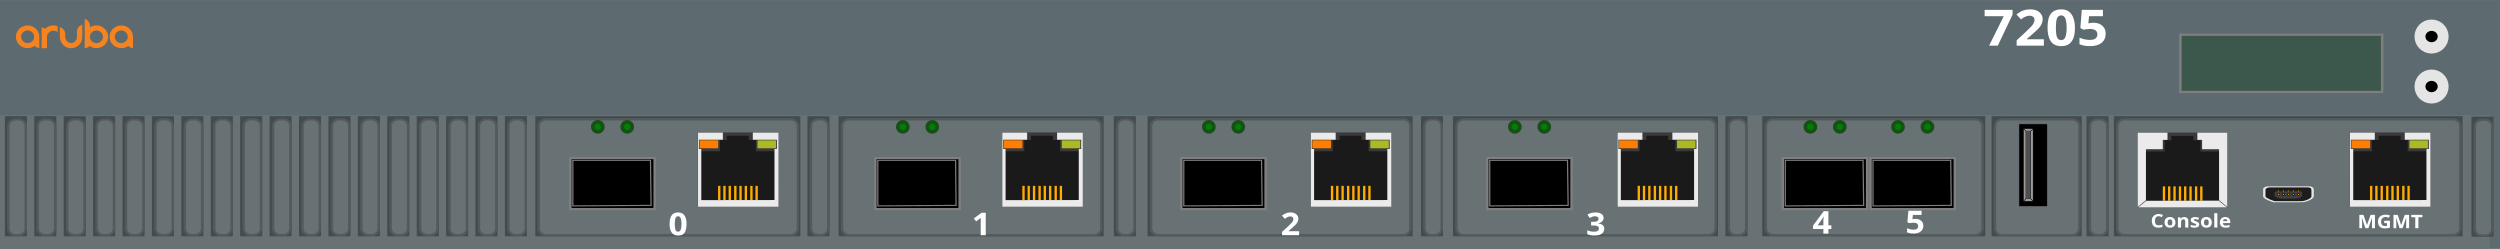
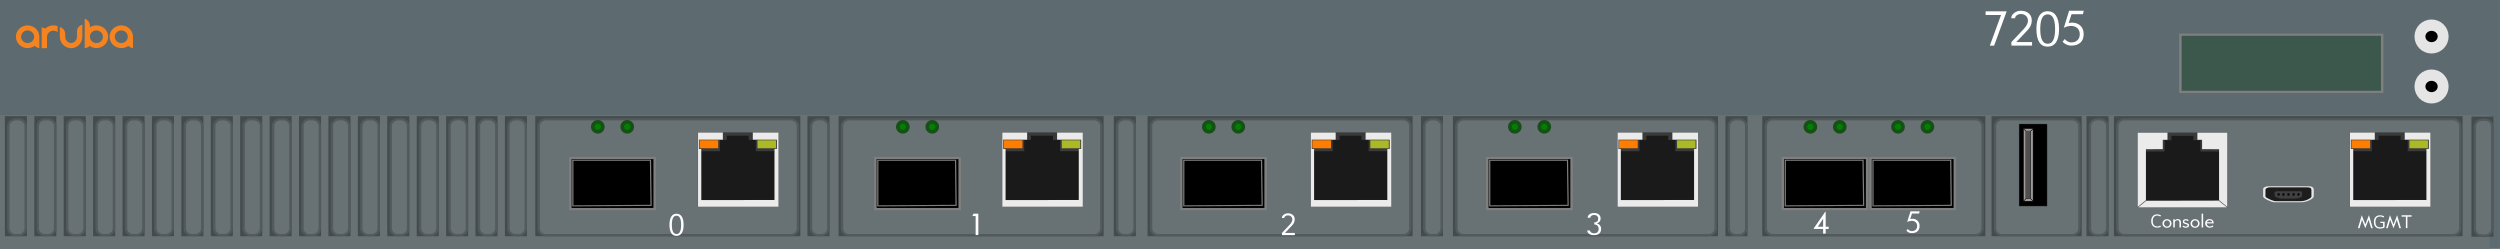
- <svg xmlns="http://www.w3.org/2000/svg" width="471.47" height="46.933" version="1.1" viewBox="37.333 394.667 250.392 15.232">
-   <g transform="matrix(1.0665 0 0 1.063 -.011273 14.153)">
-     <g transform="matrix(1.1375 0 0 1.0468 -40.977 284.5)">
+ <svg xmlns="http://www.w3.org/2000/svg" width="447" height="44.5" version="1.1" viewBox="37.333 394.667 447 44.5">
+   <g transform="matrix(1.9039 0 0 1.8978 -29.332 -276.03)">
+     <g transform="matrix(1.1375,0,0,1.0468,-40.977,284.5)">
      <rect x="67.006" y="66.026" width="206" height="22" fill="#5d6a6f" />
      <rect x="67.006" y="66.026" width="206" height="22" fill="none" stroke="#5d6a6f" stroke-width=".4" />
    </g>
-     <g transform="matrix(1.1375 0 0 1.0468 -40.977 284.5)">
+     <g transform="matrix(1.1375,0,0,1.0468,-40.977,284.5)">
      <rect x="66.906" y="76.286" width="205.35" height="11.839" fill="#687174" />
      <rect x="66.906" y="76.286" width="205.35" height="11.839" fill="none" stroke="#687174" stroke-width=".2" />
    </g>
-     <g transform="matrix(1.1375 0 0 1.0468 -40.977 284.5)">
+     <g transform="matrix(1.1375,0,0,1.0468,-40.977,284.5)">
      <rect x="111.1" y="76.381" width="21.683" height="10.608" fill="#434b4d" />
      <rect x="111.1" y="76.381" width="21.683" height="10.608" fill="none" stroke="#434b4d" stroke-width=".2" />
      <rect x="111.28" y="76.563" width="21.408" height="10.426" rx=".6" ry=".6" fill="#687174" />
      <rect x="111.28" y="76.563" width="21.408" height="10.426" rx=".6" ry=".6" fill="none" stroke="#525a5d" stroke-linejoin="round" stroke-width=".2" />
    </g>
-     <g transform="matrix(1.1375 0 0 1.0468 -40.977 284.5)">
+     <g transform="matrix(1.1375,0,0,1.0468,-40.977,284.5)">
      <rect x="246.82" y="68.947" width="16.659" height="5.149" fill="#3c584c" />
      <rect x="246.82" y="68.947" width="16.659" height="5.149" fill="none" stroke="#7f7f7f" stroke-width=".2" />
    </g>
-     <g transform="matrix(1.1375 0 0 1.0468 -40.977 284.5)">
+     <g transform="matrix(1.1375,0,0,1.0468,-40.977,284.5)">
      <rect x="67.309" y="76.381" width="1.62" height="10.608" fill="#434b4d" />
      <rect x="67.309" y="76.381" width="1.62" height="10.608" fill="none" stroke="#434b4d" stroke-width=".2" />
      <rect x="67.495" y="76.563" width="1.434" height="10.426" rx=".6" ry=".6" fill="#687174" />
      <rect x="67.495" y="76.563" width="1.434" height="10.426" rx=".6" ry=".6" fill="none" stroke="#525a5d" stroke-linejoin="round" stroke-width=".2" />
    </g>
-     <g transform="matrix(1.1375 0 0 1.0468 -40.977 284.5)">
+     <g transform="matrix(1.1375,0,0,1.0468,-40.977,284.5)">
      <rect x="69.738" y="76.381" width="1.62" height="10.608" fill="#434b4d" />
      <rect x="69.738" y="76.381" width="1.62" height="10.608" fill="none" stroke="#434b4d" stroke-width=".2" />
      <rect x="69.924" y="76.563" width="1.434" height="10.426" rx=".6" ry=".6" fill="#687174" />
      <rect x="69.924" y="76.563" width="1.434" height="10.426" rx=".6" ry=".6" fill="none" stroke="#525a5d" stroke-linejoin="round" stroke-width=".2" />
    </g>
-     <g transform="matrix(1.1375 0 0 1.0468 -40.977 284.5)">
+     <g transform="matrix(1.1375,0,0,1.0468,-40.977,284.5)">
      <rect x="72.166" y="76.381" width="1.62" height="10.608" fill="#434b4d" />
      <rect x="72.166" y="76.381" width="1.62" height="10.608" fill="none" stroke="#434b4d" stroke-width=".2" />
      <rect x="72.352" y="76.563" width="1.434" height="10.426" rx=".6" ry=".6" fill="#687174" />
      <rect x="72.352" y="76.563" width="1.434" height="10.426" rx=".6" ry=".6" fill="none" stroke="#525a5d" stroke-linejoin="round" stroke-width=".2" />
    </g>
-     <g transform="matrix(1.1375 0 0 1.0468 -40.977 284.5)">
+     <g transform="matrix(1.1375,0,0,1.0468,-40.977,284.5)">
      <rect x="74.594" y="76.381" width="1.62" height="10.608" fill="#434b4d" />
      <rect x="74.594" y="76.381" width="1.62" height="10.608" fill="none" stroke="#434b4d" stroke-width=".2" />
      <rect x="74.78" y="76.563" width="1.434" height="10.426" rx=".6" ry=".6" fill="#687174" />
      <rect x="74.78" y="76.563" width="1.434" height="10.426" rx=".6" ry=".6" fill="none" stroke="#525a5d" stroke-linejoin="round" stroke-width=".2" />
    </g>
-     <g transform="matrix(1.1375 0 0 1.0468 -40.977 284.5)">
+     <g transform="matrix(1.1375,0,0,1.0468,-40.977,284.5)">
      <rect x="77.023" y="76.381" width="1.62" height="10.608" fill="#434b4d" />
      <rect x="77.023" y="76.381" width="1.62" height="10.608" fill="none" stroke="#434b4d" stroke-width=".2" />
      <rect x="77.209" y="76.563" width="1.434" height="10.426" rx=".6" ry=".6" fill="#687174" />
      <rect x="77.209" y="76.563" width="1.434" height="10.426" rx=".6" ry=".6" fill="none" stroke="#525a5d" stroke-linejoin="round" stroke-width=".2" />
    </g>
-     <g transform="matrix(1.1375 0 0 1.0468 -40.977 284.5)">
+     <g transform="matrix(1.1375,0,0,1.0468,-40.977,284.5)">
      <rect x="79.451" y="76.381" width="1.62" height="10.608" fill="#434b4d" />
      <rect x="79.451" y="76.381" width="1.62" height="10.608" fill="none" stroke="#434b4d" stroke-width=".2" />
      <rect x="79.637" y="76.563" width="1.434" height="10.426" rx=".6" ry=".6" fill="#687174" />
      <rect x="79.637" y="76.563" width="1.434" height="10.426" rx=".6" ry=".6" fill="none" stroke="#525a5d" stroke-linejoin="round" stroke-width=".2" />
    </g>
-     <g transform="matrix(1.1375 0 0 1.0468 -40.977 284.5)">
+     <g transform="matrix(1.1375,0,0,1.0468,-40.977,284.5)">
      <rect x="84.308" y="76.381" width="1.62" height="10.608" fill="#434b4d" />
      <rect x="84.308" y="76.381" width="1.62" height="10.608" fill="none" stroke="#434b4d" stroke-width=".2" />
      <rect x="84.494" y="76.563" width="1.434" height="10.426" rx=".6" ry=".6" fill="#687174" />
      <rect x="84.494" y="76.563" width="1.434" height="10.426" rx=".6" ry=".6" fill="none" stroke="#525a5d" stroke-linejoin="round" stroke-width=".2" />
    </g>
-     <g transform="matrix(1.1375 0 0 1.0468 -40.977 284.5)">
+     <g transform="matrix(1.1375,0,0,1.0468,-40.977,284.5)">
      <rect x="86.736" y="76.381" width="1.62" height="10.608" fill="#434b4d" />
      <rect x="86.736" y="76.381" width="1.62" height="10.608" fill="none" stroke="#434b4d" stroke-width=".2" />
      <rect x="86.922" y="76.563" width="1.434" height="10.426" rx=".6" ry=".6" fill="#687174" />
      <rect x="86.922" y="76.563" width="1.434" height="10.426" rx=".6" ry=".6" fill="none" stroke="#525a5d" stroke-linejoin="round" stroke-width=".2" />
    </g>
-     <g transform="matrix(1.1375 0 0 1.0468 -40.977 284.5)">
+     <g transform="matrix(1.1375,0,0,1.0468,-40.977,284.5)">
      <rect x="89.165" y="76.381" width="1.62" height="10.608" fill="#434b4d" />
      <rect x="89.165" y="76.381" width="1.62" height="10.608" fill="none" stroke="#434b4d" stroke-width=".2" />
      <rect x="89.351" y="76.563" width="1.434" height="10.426" rx=".6" ry=".6" fill="#687174" />
      <rect x="89.351" y="76.563" width="1.434" height="10.426" rx=".6" ry=".6" fill="none" stroke="#525a5d" stroke-linejoin="round" stroke-width=".2" />
    </g>
-     <g transform="matrix(1.1375 0 0 1.0468 -40.977 284.5)">
+     <g transform="matrix(1.1375,0,0,1.0468,-40.977,284.5)">
      <rect x="81.88" y="76.381" width="1.62" height="10.608" fill="#434b4d" />
      <rect x="81.88" y="76.381" width="1.62" height="10.608" fill="none" stroke="#434b4d" stroke-width=".2" />
      <rect x="82.066" y="76.563" width="1.434" height="10.426" rx=".6" ry=".6" fill="#687174" />
      <rect x="82.066" y="76.563" width="1.434" height="10.426" rx=".6" ry=".6" fill="none" stroke="#525a5d" stroke-linejoin="round" stroke-width=".2" />
    </g>
-     <g transform="matrix(1.1375 0 0 1.0468 -40.977 284.5)">
+     <g transform="matrix(1.1375,0,0,1.0468,-40.977,284.5)">
      <rect x="91.593" y="76.381" width="1.62" height="10.608" fill="#434b4d" />
      <rect x="91.593" y="76.381" width="1.62" height="10.608" fill="none" stroke="#434b4d" stroke-width=".2" />
      <rect x="91.779" y="76.563" width="1.434" height="10.426" rx=".6" ry=".6" fill="#687174" />
      <rect x="91.779" y="76.563" width="1.434" height="10.426" rx=".6" ry=".6" fill="none" stroke="#525a5d" stroke-linejoin="round" stroke-width=".2" />
    </g>
-     <g transform="matrix(1.1375 0 0 1.0468 -40.977 284.5)">
+     <g transform="matrix(1.1375,0,0,1.0468,-40.977,284.5)">
      <rect x="94.022" y="76.381" width="1.62" height="10.608" fill="#434b4d" />
      <rect x="94.022" y="76.381" width="1.62" height="10.608" fill="none" stroke="#434b4d" stroke-width=".2" />
      <rect x="94.207" y="76.563" width="1.434" height="10.426" rx=".6" ry=".6" fill="#687174" />
      <rect x="94.207" y="76.563" width="1.434" height="10.426" rx=".6" ry=".6" fill="none" stroke="#525a5d" stroke-linejoin="round" stroke-width=".2" />
    </g>
-     <g transform="matrix(1.1375 0 0 1.0468 -40.977 284.5)">
+     <g transform="matrix(1.1375,0,0,1.0468,-40.977,284.5)">
      <rect x="96.45" y="76.381" width="1.62" height="10.608" fill="#434b4d" />
      <rect x="96.45" y="76.381" width="1.62" height="10.608" fill="none" stroke="#434b4d" stroke-width=".2" />
      <rect x="96.636" y="76.563" width="1.434" height="10.426" rx=".6" ry=".6" fill="#687174" />
      <rect x="96.636" y="76.563" width="1.434" height="10.426" rx=".6" ry=".6" fill="none" stroke="#525a5d" stroke-linejoin="round" stroke-width=".2" />
    </g>
-     <g transform="matrix(1.1375 0 0 1.0468 -40.977 284.5)">
+     <g transform="matrix(1.1375,0,0,1.0468,-40.977,284.5)">
      <rect x="98.878" y="76.381" width="1.62" height="10.608" fill="#434b4d" />
      <rect x="98.878" y="76.381" width="1.62" height="10.608" fill="none" stroke="#434b4d" stroke-width=".2" />
      <rect x="99.064" y="76.563" width="1.434" height="10.426" rx=".6" ry=".6" fill="#687174" />
      <rect x="99.064" y="76.563" width="1.434" height="10.426" rx=".6" ry=".6" fill="none" stroke="#525a5d" stroke-linejoin="round" stroke-width=".2" />
    </g>
-     <g transform="matrix(1.1375 0 0 1.0468 -40.977 284.5)">
+     <g transform="matrix(1.1375,0,0,1.0468,-40.977,284.5)">
      <rect x="101.31" y="76.381" width="1.62" height="10.608" fill="#434b4d" />
      <rect x="101.31" y="76.381" width="1.62" height="10.608" fill="none" stroke="#434b4d" stroke-width=".2" />
      <rect x="101.49" y="76.563" width="1.434" height="10.426" rx=".6" ry=".6" fill="#687174" />
      <rect x="101.49" y="76.563" width="1.434" height="10.426" rx=".6" ry=".6" fill="none" stroke="#525a5d" stroke-linejoin="round" stroke-width=".2" />
    </g>
-     <g transform="matrix(1.1375 0 0 1.0468 -40.977 284.5)">
+     <g transform="matrix(1.1375,0,0,1.0468,-40.977,284.5)">
      <rect x="103.74" y="76.381" width="1.62" height="10.608" fill="#434b4d" />
      <rect x="103.74" y="76.381" width="1.62" height="10.608" fill="none" stroke="#434b4d" stroke-width=".2" />
      <rect x="103.92" y="76.563" width="1.434" height="10.426" rx=".6" ry=".6" fill="#687174" />
      <rect x="103.92" y="76.563" width="1.434" height="10.426" rx=".6" ry=".6" fill="none" stroke="#525a5d" stroke-linejoin="round" stroke-width=".2" />
    </g>
-     <g transform="matrix(1.1375 0 0 1.0468 -40.977 284.5)">
+     <g transform="matrix(1.1375,0,0,1.0468,-40.977,284.5)">
      <rect x="106.16" y="76.381" width="1.62" height="10.608" fill="#434b4d" />
      <rect x="106.16" y="76.381" width="1.62" height="10.608" fill="none" stroke="#434b4d" stroke-width=".2" />
      <rect x="106.35" y="76.563" width="1.434" height="10.426" rx=".6" ry=".6" fill="#687174" />
      <rect x="106.35" y="76.563" width="1.434" height="10.426" rx=".6" ry=".6" fill="none" stroke="#525a5d" stroke-linejoin="round" stroke-width=".2" />
    </g>
-     <g transform="matrix(1.1375 0 0 1.0468 -40.977 284.5)">
+     <g transform="matrix(1.1375,0,0,1.0468,-40.977,284.5)">
      <rect x="108.59" y="76.381" width="1.62" height="10.608" fill="#434b4d" />
      <rect x="108.59" y="76.381" width="1.62" height="10.608" fill="none" stroke="#434b4d" stroke-width=".2" />
      <rect x="108.78" y="76.563" width="1.434" height="10.426" rx=".6" ry=".6" fill="#687174" />
      <rect x="108.78" y="76.563" width="1.434" height="10.426" rx=".6" ry=".6" fill="none" stroke="#525a5d" stroke-linejoin="round" stroke-width=".2" />
    </g>
-     <g transform="matrix(1.1375 0 0 1.0468 -40.977 284.5)">
+     <g transform="matrix(1.1375,0,0,1.0468,-40.977,284.5)">
      <rect x="133.57" y="76.381" width="1.62" height="10.608" fill="#434b4d" />
      <rect x="133.57" y="76.381" width="1.62" height="10.608" fill="none" stroke="#434b4d" stroke-width=".2" />
      <rect x="133.76" y="76.563" width="1.434" height="10.426" rx=".6" ry=".6" fill="#687174" />
      <rect x="133.76" y="76.563" width="1.434" height="10.426" rx=".6" ry=".6" fill="none" stroke="#525a5d" stroke-linejoin="round" stroke-width=".2" />
    </g>
-     <g transform="matrix(1.1375 0 0 1.0468 -40.977 284.5)">
+     <g transform="matrix(1.1375,0,0,1.0468,-40.977,284.5)">
      <rect x="158.86" y="76.381" width="1.62" height="10.608" fill="#434b4d" />
      <rect x="158.86" y="76.381" width="1.62" height="10.608" fill="none" stroke="#434b4d" stroke-width=".2" />
      <rect x="159.04" y="76.563" width="1.434" height="10.426" rx=".6" ry=".6" fill="#687174" />
      <rect x="159.04" y="76.563" width="1.434" height="10.426" rx=".6" ry=".6" fill="none" stroke="#525a5d" stroke-linejoin="round" stroke-width=".2" />
    </g>
-     <g transform="matrix(1.1375 0 0 1.0468 -40.977 284.5)">
+     <g transform="matrix(1.1375,0,0,1.0468,-40.977,284.5)">
      <rect x="184.22" y="76.381" width="1.62" height="10.608" fill="#434b4d" />
      <rect x="184.22" y="76.381" width="1.62" height="10.608" fill="none" stroke="#434b4d" stroke-width=".2" />
      <rect x="184.4" y="76.563" width="1.434" height="10.426" rx=".6" ry=".6" fill="#687174" />
      <rect x="184.4" y="76.563" width="1.434" height="10.426" rx=".6" ry=".6" fill="none" stroke="#525a5d" stroke-linejoin="round" stroke-width=".2" />
    </g>
-     <g transform="matrix(1.1375 0 0 1.0468 -40.977 284.5)">
+     <g transform="matrix(1.1375,0,0,1.0468,-40.977,284.5)">
      <rect x="209.36" y="76.381" width="1.62" height="10.608" fill="#434b4d" />
      <rect x="209.36" y="76.381" width="1.62" height="10.608" fill="none" stroke="#434b4d" stroke-width=".2" />
      <rect x="209.54" y="76.563" width="1.434" height="10.426" rx=".6" ry=".6" fill="#687174" />
      <rect x="209.54" y="76.563" width="1.434" height="10.426" rx=".6" ry=".6" fill="none" stroke="#525a5d" stroke-linejoin="round" stroke-width=".2" />
    </g>
-     <g transform="matrix(1.1375 0 0 1.0468 -40.977 284.5)">
+     <g transform="matrix(1.1375,0,0,1.0468,-40.977,284.5)">
      <rect x="239.17" y="76.381" width="1.62" height="10.608" fill="#434b4d" />
      <rect x="239.17" y="76.381" width="1.62" height="10.608" fill="none" stroke="#434b4d" stroke-width=".2" />
      <rect x="239.35" y="76.563" width="1.434" height="10.426" rx=".6" ry=".6" fill="#687174" />
      <rect x="239.35" y="76.563" width="1.434" height="10.426" rx=".6" ry=".6" fill="none" stroke="#525a5d" stroke-linejoin="round" stroke-width=".2" />
    </g>
-     <g transform="matrix(1.1375 0 0 1.0468 -40.977 284.5)">
+     <g transform="matrix(1.1375,0,0,1.0468,-40.977,284.5)">
      <rect x="270.95" y="76.421" width="1.62" height="10.608" fill="#434b4d" />
      <rect x="270.95" y="76.421" width="1.62" height="10.608" fill="none" stroke="#434b4d" stroke-width=".2" />
      <rect x="271.13" y="76.603" width="1.434" height="10.426" rx=".6" ry=".6" fill="#687174" />
      <rect x="271.13" y="76.603" width="1.434" height="10.426" rx=".6" ry=".6" fill="none" stroke="#525a5d" stroke-linejoin="round" stroke-width=".2" />
    </g>
-     <g transform="matrix(1.1375 0 0 1.0468 -40.977 284.5)">
+     <g transform="matrix(1.1375,0,0,1.0468,-40.977,284.5)">
      <rect x="136.14" y="76.381" width="21.683" height="10.608" fill="#434b4d" />
      <rect x="136.14" y="76.381" width="21.683" height="10.608" fill="none" stroke="#434b4d" stroke-width=".2" />
      <rect x="136.32" y="76.563" width="21.408" height="10.426" rx=".6" ry=".6" fill="#687174" />
      <rect x="136.32" y="76.563" width="21.408" height="10.426" rx=".6" ry=".6" fill="none" stroke="#525a5d" stroke-linejoin="round" stroke-width=".2" />
    </g>
-     <g transform="matrix(1.1375 0 0 1.0468 -40.977 284.5)">
+     <g transform="matrix(1.1375,0,0,1.0468,-40.977,284.5)">
      <rect x="161.65" y="76.381" width="21.683" height="10.608" fill="#434b4d" />
      <rect x="161.65" y="76.381" width="21.683" height="10.608" fill="none" stroke="#434b4d" stroke-width=".2" />
      <rect x="161.84" y="76.563" width="21.408" height="10.426" rx=".6" ry=".6" fill="#687174" />
      <rect x="161.84" y="76.563" width="21.408" height="10.426" rx=".6" ry=".6" fill="none" stroke="#525a5d" stroke-linejoin="round" stroke-width=".2" />
    </g>
-     <g transform="matrix(1.1375 0 0 1.0468 -40.977 284.5)">
+     <g transform="matrix(1.1375,0,0,1.0468,-40.977,284.5)">
      <rect x="186.86" y="76.381" width="21.683" height="10.608" fill="#434b4d" />
      <rect x="186.86" y="76.381" width="21.683" height="10.608" fill="none" stroke="#434b4d" stroke-width=".2" />
      <rect x="187.05" y="76.563" width="21.408" height="10.426" rx=".6" ry=".6" fill="#687174" />
      <rect x="187.05" y="76.563" width="21.408" height="10.426" rx=".6" ry=".6" fill="none" stroke="#525a5d" stroke-linejoin="round" stroke-width=".2" />
    </g>
-     <g transform="matrix(1.1375 0 0 1.0468 -40.977 284.5)">
+     <g transform="matrix(1.1375,0,0,1.0468,-40.977,284.5)">
      <rect x="212.4" y="76.381" width="18.214" height="10.608" fill="#434b4d" />
      <rect x="212.4" y="76.381" width="18.214" height="10.608" fill="none" stroke="#434b4d" stroke-width=".2" />
      <rect x="212.59" y="76.563" width="17.896" height="10.426" rx=".6" ry=".6" fill="#687174" />
      <rect x="212.59" y="76.563" width="17.896" height="10.426" rx=".6" ry=".6" fill="none" stroke="#525a5d" stroke-linejoin="round" stroke-width=".2" />
    </g>
-     <g transform="matrix(1.1375 0 0 1.0468 -40.977 284.5)">
+     <g transform="matrix(1.1375,0,0,1.0468,-40.977,284.5)">
      <rect x="241.43" y="76.381" width="28.587" height="10.608" fill="#434b4d" />
      <rect x="241.43" y="76.381" width="28.587" height="10.608" fill="none" stroke="#434b4d" stroke-width=".2" />
      <rect x="241.61" y="76.563" width="28.32" height="10.426" rx=".6" ry=".6" fill="#687174" />
      <rect x="241.61" y="76.563" width="28.32" height="10.426" rx=".6" ry=".6" fill="none" stroke="#525a5d" stroke-linejoin="round" stroke-width=".2" />
    </g>
-     <g transform="matrix(1.1375 0 0 1.0468 -40.977 284.5)">
+     <g transform="matrix(1.1375,0,0,1.0468,-40.977,284.5)">
      <rect x="113.9" y="80.049" width="6.955" height="4.596" />
      <rect x="113.9" y="80.049" width="6.955" height="4.596" fill="none" stroke="#7f7f7f" stroke-width=".2" />
-       <polygon points="114.1 84.356 120.56 84.308 120.51 80.249 115.5 80.249 114.1 80.249" />
-       <polygon points="114.1 84.356 120.56 84.308 120.51 80.249 115.5 80.249 114.1 80.249" fill="none" stroke="#7f7f7f" stroke-width=".1" />
-     </g>
-     <g transform="matrix(1.1375 0 0 1.0468 -40.977 284.5)">
+       <polygon points="114.1 80.249 114.1 84.356 120.56 84.308 120.51 80.249 115.5 80.249" />
+       <polygon points="114.1 80.249 114.1 84.356 120.56 84.308 120.51 80.249 115.5 80.249" fill="none" stroke="#7f7f7f" stroke-width=".1" />
+     </g>
+     <g transform="matrix(1.1375,0,0,1.0468,-40.977,284.5)">
      <rect x="139.08" y="80.049" width="6.955" height="4.596" />
      <rect x="139.08" y="80.049" width="6.955" height="4.596" fill="none" stroke="#7f7f7f" stroke-width=".2" />
-       <polygon points="139.28 84.356 145.74 84.308 145.7 80.249 140.68 80.249 139.28 80.249" />
-       <polygon points="139.28 84.356 145.74 84.308 145.7 80.249 140.68 80.249 139.28 80.249" fill="none" stroke="#7f7f7f" stroke-width=".1" />
-     </g>
-     <g transform="matrix(1.1375 0 0 1.0468 -40.977 284.5)">
+       <polygon points="139.28 80.249 139.28 84.356 145.74 84.308 145.7 80.249 140.68 80.249" />
+       <polygon points="139.28 80.249 139.28 84.356 145.74 84.308 145.7 80.249 140.68 80.249" fill="none" stroke="#7f7f7f" stroke-width=".1" />
+     </g>
+     <g transform="matrix(1.1375,0,0,1.0468,-40.977,284.5)">
      <rect x="164.34" y="80.049" width="6.955" height="4.596" />
      <rect x="164.34" y="80.049" width="6.955" height="4.596" fill="none" stroke="#7f7f7f" stroke-width=".2" />
-       <polygon points="164.54 84.356 171.01 84.308 170.96 80.249 165.94 80.249 164.54 80.249" />
-       <polygon points="164.54 84.356 171.01 84.308 170.96 80.249 165.94 80.249 164.54 80.249" fill="none" stroke="#7f7f7f" stroke-width=".1" />
-     </g>
-     <g transform="matrix(1.1375 0 0 1.0468 -40.977 284.5)">
+       <polygon points="164.54 80.249 164.54 84.356 171.01 84.308 170.96 80.249 165.94 80.249" />
+       <polygon points="164.54 80.249 164.54 84.356 171.01 84.308 170.96 80.249 165.94 80.249" fill="none" stroke="#7f7f7f" stroke-width=".1" />
+     </g>
+     <g transform="matrix(1.1375,0,0,1.0468,-40.977,284.5)">
      <rect x="189.6" y="80.049" width="6.955" height="4.596" />
      <rect x="189.6" y="80.049" width="6.955" height="4.596" fill="none" stroke="#7f7f7f" stroke-width=".2" />
-       <polygon points="189.8 84.356 196.27 84.308 196.22 80.249 191.2 80.249 189.8 80.249" />
-       <polygon points="189.8 84.356 196.27 84.308 196.22 80.249 191.2 80.249 189.8 80.249" fill="none" stroke="#7f7f7f" stroke-width=".1" />
-     </g>
-     <g transform="matrix(1.1375 0 0 1.0468 -40.977 284.5)">
+       <polygon points="189.8 80.249 189.8 84.356 196.27 84.308 196.22 80.249 191.2 80.249" />
+       <polygon points="189.8 80.249 189.8 84.356 196.27 84.308 196.22 80.249 191.2 80.249" fill="none" stroke="#7f7f7f" stroke-width=".1" />
+     </g>
+     <g transform="matrix(1.1375,0,0,1.0468,-40.977,284.5)">
      <rect x="214" y="80.049" width="6.955" height="4.596" />
      <rect x="214" y="80.049" width="6.955" height="4.596" fill="none" stroke="#7f7f7f" stroke-width=".2" />
-       <polygon points="214.2 84.356 220.67 84.308 220.62 80.249 215.6 80.249 214.2 80.249" />
-       <polygon points="214.2 84.356 220.67 84.308 220.62 80.249 215.6 80.249 214.2 80.249" fill="none" stroke="#7f7f7f" stroke-width=".1" />
-     </g>
-     <g transform="matrix(1.1375 0 0 1.0468 -40.977 284.5)">
+       <polygon points="214.2 80.249 214.2 84.356 220.67 84.308 220.62 80.249 215.6 80.249" />
+       <polygon points="214.2 80.249 214.2 84.356 220.67 84.308 220.62 80.249 215.6 80.249" fill="none" stroke="#7f7f7f" stroke-width=".1" />
+     </g>
+     <g transform="matrix(1.1375,0,0,1.0468,-40.977,284.5)">
      <rect x="221.24" y="80.049" width="6.955" height="4.596" />
      <rect x="221.24" y="80.049" width="6.955" height="4.596" fill="none" stroke="#7f7f7f" stroke-width=".2" />
-       <polygon points="221.44 84.356 227.9 84.308 227.86 80.249 222.84 80.249 221.44 80.249" />
-       <polygon points="221.44 84.356 227.9 84.308 227.86 80.249 222.84 80.249 221.44 80.249" fill="none" stroke="#7f7f7f" stroke-width=".1" />
-     </g>
-     <g transform="matrix(1.1375 0 0 1.0468 -40.977 284.5)">
+       <polygon points="221.44 80.249 221.44 84.356 227.9 84.308 227.86 80.249 222.84 80.249" />
+       <polygon points="221.44 80.249 221.44 84.356 227.9 84.308 227.86 80.249 222.84 80.249" fill="none" stroke="#7f7f7f" stroke-width=".1" />
+     </g>
+     <g transform="matrix(1.1375,0,0,1.0468,-40.977,284.5)">
      <rect x="231.33" y="76.381" width="7.241" height="10.608" fill="#434b4d" />
      <rect x="231.33" y="76.381" width="7.241" height="10.608" fill="none" stroke="#434b4d" stroke-width=".2" />
      <rect x="231.51" y="76.563" width="6.974" height="10.426" rx=".6" ry=".6" fill="#687174" />
      <rect x="231.51" y="76.563" width="6.974" height="10.426" rx=".6" ry=".6" fill="none" stroke="#525a5d" stroke-linejoin="round" stroke-width=".2" />
    </g>
-     <g transform="matrix(1.0262 0 0 1.0676 -11.315 282.97)">
+     <g transform="matrix(1.0262,0,0,1.0676,-11.315,282.97)">
      <ellipse cx="267.67" cy="73.61" rx="1.062" ry="1" />
      <ellipse cx="267.67" cy="73.61" rx="1.062" ry="1" fill="none" stroke="#e5e5e5" />
    </g>
-     <g fill="#ffffff" font-family="'PakType Naskh Basic'" font-weight="700">
-       <text transform="scale(1.0424 .95929)" x="212.251" y="372.883" font-size="4.928px" style="line-height:0%">
-         <tspan x="212.251" y="372.883">7205</tspan>
-       </text>
+     <g fill="#fff" font-weight="700">
+       <g transform="scale(1.0424 .95929)" aria-label="7205">
+         <path d="m212.48 369.52h1.896l-1.131 3.368h-0.385l1.01-3.012h-1.391z" />
+         <path d="m215.24 372.54h1.424v0.346h-1.862v-0.346l1.136-1.314q0.356-0.423 0.356-0.789 0-0.284-0.176-0.469t-0.46-0.185h-0.01q-0.212 0-0.361 0.125t-0.159 0.289h-0.342q5e-3 -0.298 0.269-0.517 0.265-0.219 0.592-0.219 0.448 0 0.719 0.255 0.272 0.255 0.272 0.693v0.014q0 0.491-0.337 0.895z" />
+         <path d="m218.74 371.26q0-1.444-0.669-1.444-0.669 0-0.669 1.444 0 1.444 0.669 1.444 0.669 0 0.669-1.444zm-0.669-1.752q0.491 0 0.758 0.448 0.267 0.448 0.267 1.304 0 0.852-0.265 1.29-0.265 0.438-0.76 0.438-0.496 0-0.755-0.435t-0.26-1.292q0-0.857 0.26-1.304t0.755-0.448z" />
+         <path d="m220 369.46h1.323l-0.077 0.342h-1.025l-0.255 0.861q0.135-0.029 0.274-0.038 0.486 0 0.78 0.303 0.294 0.303 0.294 0.837 0 0.539-0.296 0.83-0.296 0.291-0.835 0.291-0.423 0-0.77-0.375l0.192-0.269q0.265 0.318 0.568 0.332 0.366 0 0.577-0.214 0.212-0.214 0.212-0.594 0-0.375-0.214-0.594-0.214-0.219-0.575-0.219-0.298 0-0.645 0.178z" />
+       </g>
      <g font-size="3.08px">
-         <text transform="scale(1.0424 .95929)" x="93.804" y="391.5" style="line-height:0%">
-           <tspan x="93.804" y="391.5">0</tspan>
-         </text>
-         <text transform="scale(1.0424 .95929)" x="121.131" y="391.5" style="line-height:0%">
-           <tspan x="121.131" y="391.5">1</tspan>
-         </text>
-         <text transform="scale(1.0424 .95929)" x="148.971" y="391.5" style="line-height:0%">
-           <tspan x="148.971" y="391.5">2</tspan>
-         </text>
-         <text transform="scale(1.0424 .95929)" x="176.485" y="391.5" style="line-height:0%">
-           <tspan x="176.485" y="391.5">3</tspan>
-         </text>
-         <text transform="scale(1.0424 .95929)" x="196.879" y="391.348" style="line-height:0%">
-           <tspan x="196.879" y="391.348">4</tspan>
-         </text>
-         <text transform="scale(1.0424 .95929)" x="205.243" y="391.305" style="line-height:0%">
-           <tspan x="205.243" y="391.305">5</tspan>
-         </text>
-       </g>
-       <text transform="scale(1.0424 .95929)" x="245.975" y="390.817" font-size="1.848px" style="line-height:0%">
-         <tspan x="245.975" y="390.817">MGMT</tspan>
-       </text>
-       <text transform="scale(1.0424 .95929)" x="227.345" y="390.744" font-size="1.848px" style="line-height:0%">
-         <tspan x="227.345" y="390.744">Console</tspan>
-       </text>
+         <g transform="scale(1.0424 .95929)" aria-label="0">
+           <path d="m94.956 390.49q0-0.902-0.418-0.902t-0.418 0.902q0 0.902 0.418 0.902t0.418-0.902zm-0.418-1.095q0.307 0 0.474 0.28 0.167 0.28 0.167 0.815 0 0.532-0.165 0.806-0.165 0.274-0.475 0.274-0.31 0-0.472-0.272t-0.162-0.808 0.162-0.815 0.472-0.28z" />
+         </g>
+         <g transform="scale(1.0424 .95929)" aria-label="1">
+           <path d="m121.73 389.39v2.105h-0.241v-1.868h-0.298l0.105-0.238z" />
+         </g>
+         <g transform="scale(1.0424 .95929)" aria-label="2">
+           <path d="m149.36 391.28h0.89v0.217h-1.164v-0.217l0.71-0.821q0.223-0.265 0.223-0.493 0-0.177-0.11-0.293-0.11-0.116-0.287-0.116h-6e-3q-0.132 0-0.226 0.078-0.093 0.078-0.099 0.18h-0.214q3e-3 -0.186 0.168-0.323 0.165-0.137 0.37-0.137 0.28 0 0.45 0.159 0.17 0.159 0.17 0.433v9e-3q0 0.307-0.211 0.559z" />
+         </g>
+         <g transform="scale(1.0424 .95929)" aria-label="3">
+           <path d="m176.58 391.04h0.244q0.033 0.135 0.134 0.209 0.101 0.074 0.251 0.074 0.186 0 0.298-0.116 0.111-0.116 0.111-0.32 0-0.195-0.104-0.314-0.104-0.119-0.287-0.119v-0.205q0.159 0 0.256-0.095 0.096-0.095 0.096-0.26 0-0.177-0.098-0.277-0.098-0.099-0.272-0.099-0.141 0-0.233 0.071-0.092 0.071-0.116 0.2h-0.241q0.021-0.217 0.176-0.34 0.155-0.123 0.414-0.123 0.268 0 0.427 0.143 0.159 0.143 0.159 0.399 0 0.177-0.09 0.302-0.09 0.125-0.256 0.176 0.18 0.048 0.284 0.188 0.104 0.14 0.107 0.353 0 0.295-0.164 0.454-0.164 0.159-0.468 0.159-0.562 0-0.629-0.46z" />
+         </g>
+         <g transform="scale(1.0424 .95929)" aria-label="4">
+           <path d="m197.84 389.89-0.475 0.782h0.475zm0.232-0.683v1.465h0.271v0.22h-0.271v0.457h-0.232v-0.457h-0.842v-0.06l1.029-1.624z" />
+         </g>
+         <g transform="scale(1.0424 .95929)" aria-label="5">
+           <path d="m205.71 389.16h0.827l-0.048 0.214h-0.641l-0.159 0.538q0.084-0.018 0.171-0.024 0.304 0 0.487 0.189 0.183 0.189 0.183 0.523 0 0.337-0.185 0.519-0.185 0.182-0.522 0.182-0.265 0-0.481-0.235l0.12-0.168q0.165 0.198 0.355 0.208 0.229 0 0.361-0.134 0.132-0.134 0.132-0.371 0-0.235-0.134-0.371-0.134-0.137-0.359-0.137-0.186 0-0.403 0.111z" />
+         </g>
+       </g>
+       <g transform="scale(1.0424 .95929)" aria-label="MGMT">
+         <path d="m246.02 390.82 0.348-1.283 0.323 0.917 0.323-0.917 0.346 1.283h-0.148l-0.226-0.83-0.3 0.83-0.294-0.83-0.226 0.83z" />
+         <path d="m248.29 390.67v-0.361h-0.247v-0.126h0.384v0.549q-0.17 0.123-0.413 0.123-0.262 0-0.408-0.171-0.146-0.171-0.146-0.481 0-0.31 0.147-0.482 0.147-0.171 0.407-0.171 0.208 0 0.379 0.11l-0.074 0.106q-0.135-0.098-0.294-0.098-0.426 0-0.426 0.534 0 0.529 0.426 0.529 0.173 0 0.265-0.061z" />
+         <path d="m248.56 390.82 0.348-1.283 0.323 0.917 0.323-0.917 0.346 1.283h-0.148l-0.226-0.83-0.3 0.83-0.294-0.83-0.226 0.83z" />
+         <path d="m249.96 389.55h0.9v0.132h-0.381v1.131h-0.137v-1.131h-0.383z" />
+       </g>
+       <g transform="scale(1.0424 .95929)" aria-label="Console">
+         <path d="m228.29 389.57-0.072 0.099q-0.126-0.094-0.271-0.094-0.195 0-0.302 0.139-0.107 0.139-0.107 0.401 0 0.258 0.104 0.395 0.104 0.137 0.306 0.137 0.144 0 0.262-0.087l0.079 0.094q-0.15 0.108-0.35 0.108-0.251 0-0.396-0.172t-0.145-0.475q0-0.305 0.145-0.482t0.396-0.177q0.191 0 0.352 0.114z" />
+         <path d="m228.82 389.93q0.168 0 0.286 0.124 0.118 0.124 0.118 0.302 0 0.177-0.118 0.299-0.118 0.122-0.286 0.122-0.17 0-0.29-0.121t-0.12-0.298q0-0.179 0.12-0.303t0.29-0.125zm2e-3 0.115q-0.11 0-0.189 0.093-0.079 0.093-0.079 0.219 0 0.126 0.079 0.216 0.079 0.089 0.189 0.089t0.188-0.089q0.078-0.089 0.078-0.216 0-0.126-0.079-0.219-0.079-0.093-0.187-0.093z" />
+         <path d="m230.08 390.26v0.487h-0.137v-0.482q0-0.226-0.184-0.229-0.11 0-0.171 0.068-0.061 0.068-0.065 0.189v0.455h-0.137v-0.808h0.137v0.128q0.097-0.146 0.267-0.146 0.141 0 0.216 0.086 0.075 0.086 0.075 0.254z" />
+         <path d="m230.78 390.03-0.078 0.088q-0.085-0.079-0.173-0.079-0.07 0-0.115 0.035-0.044 0.035-0.044 0.097 5e-3 0.09 0.186 0.128 0.253 0.065 0.253 0.229v4e-3q0 0.115-0.079 0.178-0.079 0.062-0.235 0.062-0.076 0-0.153-0.034-0.078-0.034-0.126-0.094l0.099-0.085q0.072 0.099 0.184 0.099 0.094 0 0.132-0.021 0.038-0.021 0.04-0.08 0-0.067-0.036-0.093-0.036-0.026-0.13-0.05-0.132-0.036-0.194-0.089-0.062-0.053-0.064-0.149 0-0.114 0.079-0.182 0.079-0.069 0.21-0.069 0.13 0 0.245 0.105z" />
+         <path d="m231.35 389.93q0.168 0 0.286 0.124 0.118 0.124 0.118 0.302 0 0.177-0.118 0.299-0.118 0.122-0.286 0.122-0.17 0-0.29-0.121t-0.12-0.298q0-0.179 0.12-0.303t0.29-0.125zm2e-3 0.115q-0.11 0-0.189 0.093-0.079 0.093-0.079 0.219 0 0.126 0.079 0.216 0.079 0.089 0.189 0.089t0.188-0.089q0.078-0.089 0.078-0.216 0-0.126-0.079-0.219-0.079-0.093-0.187-0.093z" />
+         <path d="m231.94 389.39h0.137v1.353h-0.137z" />
+         <path d="m232.92 390.54 0.085 0.076q-0.108 0.146-0.341 0.15-0.17 0-0.288-0.121-0.118-0.121-0.118-0.298 0-0.18 0.115-0.304 0.115-0.124 0.282-0.124h7e-3q0.161 0 0.258 0.102 0.097 0.102 0.112 0.279v0.049h-0.633q0 0.125 0.079 0.214 0.079 0.089 0.189 0.089h0.014q0.144 0 0.24-0.112zm-0.507-0.305h0.48q-0.016-0.103-0.081-0.152-0.065-0.049-0.155-0.049-0.081 0-0.155 0.066-0.074 0.066-0.088 0.134z" />
+       </g>
    </g>
    <g transform="matrix(1.0006 0 0 .99999 -9.5168 19.678)">
      <path d="m110.02 353.2h7.558v-6.986l-7.558-2.3e-4z" fill="#3a3a3a" />
      <g transform="matrix(.0080752 0 0 .0080046 96.896 381.97)">
        <path d="m2560.5-3593.3v-872.71l-935.94-0.027v872.74z" fill="none" stroke="#000" stroke-linecap="square" stroke-width=".676" />
      </g>
      <path d="m110.32 347.98h1.758l-3e-3 -1.065 0.64-5.7e-4v-0.399h2.063l-4.8e-4 0.4h0.666v1.065h1.75v4.587l-6.873 0.015z" fill="#1a1a1a" />
-       <g fill="#ffac00">
-         <path d="m111.9 352.58h0.22v-1.34h-0.22v1.34z" />
-         <path d="m112.39 352.58h0.22v-1.34h-0.22v1.34z" />
-         <path d="m112.89 352.58h0.219v-1.34h-0.219v1.34z" />
-         <path d="m113.41 352.58h0.22v-1.34h-0.22v1.34z" />
-         <path d="m113.9 352.58h0.22v-1.34h-0.22v1.34z" />
-         <path d="m114.4 352.58h0.219v-1.34h-0.219v1.34z" />
-         <path d="m114.92 352.58h0.22v-1.34h-0.22v1.34z" />
-         <path d="m115.41 352.58h0.219v-1.34h-0.219v1.34z" />
-       </g>
-       <g>
-         <path d="m115.6 347.7h1.737v-0.749h-1.737v0.749z" fill="#abb927" />
-         <path d="m110.16 347.7h1.752v-0.753h-1.752v0.753z" fill="#ff7d00" />
-         <path d="m110.02 353.21-1e-3 -6.988 2.331-9.5e-4v0.672l-2.249-1e-3v0.87l0.223 7e-3 4.8e-4 4.816 6.87-0.01 5e-3 -5e-3 5.3e-4 -4.801 0.223-7e-3v-0.87l-2.262 1e-3v-0.672l2.415 9.5e-4 1e-3 6.988" fill="#ebebeb" />
-       </g>
-     </g>
-     <path class="st1" d="m42.747 356.87c0 0.595-0.476 1.078-1.056 1.078-0.58 0-1.056-0.483-1.056-1.078v-0.915s0.506 0.126 0.506 0.662v0.253c0 0.327 0.245 0.587 0.55 0.587 0.305 0 0.55-0.26 0.55-0.587v-0.528 7e-3c0.022-0.446 0.402-0.587 0.498-0.639h0.008v0.625 0.535zm-2.714-1.071c0.141 0 0.275 0.022 0.394 0.074v0.565c-0.104-0.089-0.245-0.141-0.394-0.141-0.335 0-0.602 0.26-0.602 0.587v1.063h-0.506v-1.948s0.208 7e-3 0.342 0.104c0.193-0.193 0.468-0.305 0.766-0.305m-2.424 1.665c-0.335 0-0.61-0.268-0.61-0.595s0.275-0.595 0.61-0.595c0.335 0 0.61 0.268 0.61 0.595s-0.275 0.595-0.61 0.595m0-1.665c-0.61 0-1.1 0.483-1.1 1.071 0 0.595 0.491 1.071 1.1 1.071 0.253 0 0.483-0.082 0.669-0.223 0.112 0.186 0.431 0.223 0.431 0.223v-1.071c0-0.587-0.491-1.071-1.1-1.071m8.796 1.665c-0.335 0-0.61-0.268-0.61-0.595s0.275-0.595 0.61-0.595c0.335 0 0.61 0.268 0.61 0.595s-0.275 0.595-0.61 0.595m0-1.665c-0.61 0-1.1 0.483-1.1 1.071 0 0.595 0.491 1.071 1.1 1.071 0.253 0 0.483-0.082 0.669-0.223 0.112 0.186 0.431 0.223 0.431 0.223v-1.071c0-0.587-0.491-1.071-1.1-1.071m-2.335 1.665c-0.335 0-0.61-0.268-0.61-0.595s0.275-0.595 0.61-0.595c0.335 0 0.61 0.268 0.61 0.595 0.008 0.327-0.268 0.595-0.61 0.595m0-1.665c-0.223 0-0.431 0.067-0.61 0.178v-0.171c-0.022-0.446-0.387-0.587-0.483-0.639h-0.008v2.781s0.327-0.037 0.454-0.216c0.186 0.126 0.409 0.208 0.647 0.208 0.61 0 1.1-0.483 1.1-1.071 0.008-0.587-0.491-1.071-1.1-1.071" fill="#f5831f" />
-     <g transform="matrix(1.0262 0 0 1.0676 -11.315 278.26)">
+       <path d="m115.6 347.7h1.737v-0.749h-1.737z" fill="#abb927" />
+       <path d="m110.16 347.7h1.752v-0.753h-1.752z" fill="#ff7d00" />
+       <path d="m110.02 353.21-1e-3 -6.988 2.331-9.5e-4v0.672l-2.249-1e-3v0.87l0.223 7e-3 4.8e-4 4.816 6.87-0.01 5e-3 -5e-3 5.3e-4 -4.801 0.223-7e-3v-0.87l-2.262 1e-3v-0.672l2.415 9.5e-4 1e-3 6.988" fill="#ebebeb" />
+     </g>
+     <path class="st1" d="m42.747 356.87c0 0.595-0.476 1.078-1.056 1.078-0.58 0-1.056-0.483-1.056-1.078v-0.915s0.506 0.126 0.506 0.662v0.253c0 0.327 0.245 0.587 0.55 0.587 0.305 0 0.55-0.26 0.55-0.587v-0.528 7e-3c0.022-0.446 0.402-0.587 0.498-0.639h0.008v1.16zm-2.714-1.071c0.141 0 0.275 0.022 0.394 0.074v0.565c-0.104-0.089-0.245-0.141-0.394-0.141-0.335 0-0.602 0.26-0.602 0.587v1.063h-0.506v-1.948s0.208 7e-3 0.342 0.104c0.193-0.193 0.468-0.305 0.766-0.305m-2.424 1.665c-0.335 0-0.61-0.268-0.61-0.595s0.275-0.595 0.61-0.595c0.335 0 0.61 0.268 0.61 0.595s-0.275 0.595-0.61 0.595m0-1.665c-0.61 0-1.1 0.483-1.1 1.071 0 0.595 0.491 1.071 1.1 1.071 0.253 0 0.483-0.082 0.669-0.223 0.112 0.186 0.431 0.223 0.431 0.223v-1.071c0-0.587-0.491-1.071-1.1-1.071m8.796 1.665c-0.335 0-0.61-0.268-0.61-0.595s0.275-0.595 0.61-0.595 0.61 0.268 0.61 0.595-0.275 0.595-0.61 0.595m0-1.665c-0.61 0-1.1 0.483-1.1 1.071 0 0.595 0.491 1.071 1.1 1.071 0.253 0 0.483-0.082 0.669-0.223 0.112 0.186 0.431 0.223 0.431 0.223v-1.071c0-0.587-0.491-1.071-1.1-1.071m-2.335 1.665c-0.335 0-0.61-0.268-0.61-0.595s0.275-0.595 0.61-0.595 0.61 0.268 0.61 0.595c0.008 0.327-0.268 0.595-0.61 0.595m0-1.665c-0.223 0-0.431 0.067-0.61 0.178v-0.171c-0.022-0.446-0.387-0.587-0.483-0.639h-0.008v2.781s0.327-0.037 0.454-0.216c0.186 0.126 0.409 0.208 0.647 0.208 0.61 0 1.1-0.483 1.1-1.071 0.008-0.587-0.491-1.071-1.1-1.071" fill="#f5831f" />
+     <g transform="matrix(1.0262,0,0,1.0676,-11.315,278.26)">
      <ellipse cx="267.67" cy="73.61" rx="1.062" ry="1" />
      <ellipse cx="267.67" cy="73.61" rx="1.062" ry="1" fill="none" stroke="#e5e5e5" />
    </g>
    <g transform="matrix(1.0006 0 0 .99999 19.058 19.678)">
      <path d="m110.02 353.2h7.558v-6.986l-7.558-2.3e-4z" fill="#3a3a3a" />
      <g transform="matrix(.0080752 0 0 .0080046 96.896 381.97)">
        <path d="m2560.5-3593.3v-872.71l-935.94-0.027v872.74z" fill="none" stroke="#000" stroke-linecap="square" stroke-width=".676" />
      </g>
      <path d="m110.32 347.98h1.758l-3e-3 -1.065 0.64-5.7e-4v-0.399h2.063l-4.8e-4 0.4h0.666v1.065h1.75v4.587l-6.873 0.015z" fill="#1a1a1a" />
-       <g fill="#ffac00">
-         <path d="m111.9 352.58h0.22v-1.34h-0.22v1.34z" />
-         <path d="m112.39 352.58h0.22v-1.34h-0.22v1.34z" />
-         <path d="m112.89 352.58h0.219v-1.34h-0.219v1.34z" />
-         <path d="m113.41 352.58h0.22v-1.34h-0.22v1.34z" />
-         <path d="m113.9 352.58h0.22v-1.34h-0.22v1.34z" />
-         <path d="m114.4 352.58h0.219v-1.34h-0.219v1.34z" />
-         <path d="m114.92 352.58h0.22v-1.34h-0.22v1.34z" />
-         <path d="m115.41 352.58h0.219v-1.34h-0.219v1.34z" />
-       </g>
-       <g>
-         <path d="m115.6 347.7h1.737v-0.749h-1.737v0.749z" fill="#abb927" />
-         <path d="m110.16 347.7h1.752v-0.753h-1.752v0.753z" fill="#ff7d00" />
-         <path d="m110.02 353.21-1e-3 -6.988 2.331-9.5e-4v0.672l-2.249-1e-3v0.87l0.223 7e-3 4.8e-4 4.816 6.87-0.01 5e-3 -5e-3 5.3e-4 -4.801 0.223-7e-3v-0.87l-2.262 1e-3v-0.672l2.415 9.5e-4 1e-3 6.988" fill="#ebebeb" />
-       </g>
+       <path d="m115.6 347.7h1.737v-0.749h-1.737z" fill="#abb927" />
+       <path d="m110.16 347.7h1.752v-0.753h-1.752z" fill="#ff7d00" />
+       <path d="m110.02 353.21-1e-3 -6.988 2.331-9.5e-4v0.672l-2.249-1e-3v0.87l0.223 7e-3 4.8e-4 4.816 6.87-0.01 5e-3 -5e-3 5.3e-4 -4.801 0.223-7e-3v-0.87l-2.262 1e-3v-0.672l2.415 9.5e-4 1e-3 6.988" fill="#ebebeb" />
    </g>
    <g transform="matrix(1.0006 0 0 .99999 48.034 19.678)">
      <path d="m110.02 353.2h7.558v-6.986l-7.558-2.3e-4z" fill="#3a3a3a" />
      <g transform="matrix(.0080752 0 0 .0080046 96.896 381.97)">
        <path d="m2560.5-3593.3v-872.71l-935.94-0.027v872.74z" fill="none" stroke="#000" stroke-linecap="square" stroke-width=".676" />
      </g>
      <path d="m110.32 347.98h1.758l-3e-3 -1.065 0.64-5.7e-4v-0.399h2.063l-4.8e-4 0.4h0.666v1.065h1.75v4.587l-6.873 0.015z" fill="#1a1a1a" />
-       <g fill="#ffac00">
-         <path d="m111.9 352.58h0.22v-1.34h-0.22v1.34z" />
-         <path d="m112.39 352.58h0.22v-1.34h-0.22v1.34z" />
-         <path d="m112.89 352.58h0.219v-1.34h-0.219v1.34z" />
-         <path d="m113.41 352.58h0.22v-1.34h-0.22v1.34z" />
-         <path d="m113.9 352.58h0.22v-1.34h-0.22v1.34z" />
-         <path d="m114.4 352.58h0.219v-1.34h-0.219v1.34z" />
-         <path d="m114.92 352.58h0.22v-1.34h-0.22v1.34z" />
-         <path d="m115.41 352.58h0.219v-1.34h-0.219v1.34z" />
-       </g>
-       <g>
-         <path d="m115.6 347.7h1.737v-0.749h-1.737v0.749z" fill="#abb927" />
-         <path d="m110.16 347.7h1.752v-0.753h-1.752v0.753z" fill="#ff7d00" />
-         <path d="m110.02 353.21-1e-3 -6.988 2.331-9.5e-4v0.672l-2.249-1e-3v0.87l0.223 7e-3 4.8e-4 4.816 6.87-0.01 5e-3 -5e-3 5.3e-4 -4.801 0.223-7e-3v-0.87l-2.262 1e-3v-0.672l2.415 9.5e-4 1e-3 6.988" fill="#ebebeb" />
-       </g>
+       <path d="m115.6 347.7h1.737v-0.749h-1.737z" fill="#abb927" />
+       <path d="m110.16 347.7h1.752v-0.753h-1.752z" fill="#ff7d00" />
+       <path d="m110.02 353.21-1e-3 -6.988 2.331-9.5e-4v0.672l-2.249-1e-3v0.87l0.223 7e-3 4.8e-4 4.816 6.87-0.01 5e-3 -5e-3 5.3e-4 -4.801 0.223-7e-3v-0.87l-2.262 1e-3v-0.672l2.415 9.5e-4 1e-3 6.988" fill="#ebebeb" />
    </g>
    <g transform="matrix(1.0006 0 0 .99999 76.841 19.678)">
      <path d="m110.02 353.2h7.558v-6.986l-7.558-2.3e-4z" fill="#3a3a3a" />
      <g transform="matrix(.0080752 0 0 .0080046 96.896 381.97)">
        <path d="m2560.5-3593.3v-872.71l-935.94-0.027v872.74z" fill="none" stroke="#000" stroke-linecap="square" stroke-width=".676" />
      </g>
      <path d="m110.32 347.98h1.758l-3e-3 -1.065 0.64-5.7e-4v-0.399h2.063l-4.8e-4 0.4h0.666v1.065h1.75v4.587l-6.873 0.015z" fill="#1a1a1a" />
-       <g fill="#ffac00">
-         <path d="m111.9 352.58h0.22v-1.34h-0.22v1.34z" />
-         <path d="m112.39 352.58h0.22v-1.34h-0.22v1.34z" />
-         <path d="m112.89 352.58h0.219v-1.34h-0.219v1.34z" />
-         <path d="m113.41 352.58h0.22v-1.34h-0.22v1.34z" />
-         <path d="m113.9 352.58h0.22v-1.34h-0.22v1.34z" />
-         <path d="m114.4 352.58h0.219v-1.34h-0.219v1.34z" />
-         <path d="m114.92 352.58h0.22v-1.34h-0.22v1.34z" />
-         <path d="m115.41 352.58h0.219v-1.34h-0.219v1.34z" />
-       </g>
-       <g>
-         <path d="m115.6 347.7h1.737v-0.749h-1.737v0.749z" fill="#abb927" />
-         <path d="m110.16 347.7h1.752v-0.753h-1.752v0.753z" fill="#ff7d00" />
-         <path d="m110.02 353.21-1e-3 -6.988 2.331-9.5e-4v0.672l-2.249-1e-3v0.87l0.223 7e-3 4.8e-4 4.816 6.87-0.01 5e-3 -5e-3 5.3e-4 -4.801 0.223-7e-3v-0.87l-2.262 1e-3v-0.672l2.415 9.5e-4 1e-3 6.988" fill="#ebebeb" />
-       </g>
+       <path d="m115.6 347.7h1.737v-0.749h-1.737z" fill="#abb927" />
+       <path d="m110.16 347.7h1.752v-0.753h-1.752z" fill="#ff7d00" />
+       <path d="m110.02 353.21-1e-3 -6.988 2.331-9.5e-4v0.672l-2.249-1e-3v0.87l0.223 7e-3 4.8e-4 4.816 6.87-0.01 5e-3 -5e-3 5.3e-4 -4.801 0.223-7e-3v-0.87l-2.262 1e-3v-0.672l2.415 9.5e-4 1e-3 6.988" fill="#ebebeb" />
    </g>
    <g transform="matrix(1.0006 0 0 .99999 145.62 19.678)">
      <path d="m110.02 353.2h7.558v-6.986l-7.558-2.3e-4z" fill="#3a3a3a" />
      <g transform="matrix(.0080752 0 0 .0080046 96.896 381.97)">
        <path d="m2560.5-3593.3v-872.71l-935.94-0.027v872.74z" fill="none" stroke="#000" stroke-linecap="square" stroke-width=".676" />
      </g>
      <path d="m110.32 347.98h1.758l-3e-3 -1.065 0.64-5.7e-4v-0.399h2.063l-4.8e-4 0.4h0.666v1.065h1.75v4.587l-6.873 0.015z" fill="#1a1a1a" />
-       <g fill="#ffac00">
-         <path d="m111.9 352.58h0.22v-1.34h-0.22v1.34z" />
-         <path d="m112.39 352.58h0.22v-1.34h-0.22v1.34z" />
-         <path d="m112.89 352.58h0.219v-1.34h-0.219v1.34z" />
-         <path d="m113.41 352.58h0.22v-1.34h-0.22v1.34z" />
-         <path d="m113.9 352.58h0.22v-1.34h-0.22v1.34z" />
-         <path d="m114.4 352.58h0.219v-1.34h-0.219v1.34z" />
-         <path d="m114.92 352.58h0.22v-1.34h-0.22v1.34z" />
-         <path d="m115.41 352.58h0.219v-1.34h-0.219v1.34z" />
-       </g>
-       <g>
-         <path d="m115.6 347.7h1.737v-0.749h-1.737v0.749z" fill="#abb927" />
-         <path d="m110.16 347.7h1.752v-0.753h-1.752v0.753z" fill="#ff7d00" />
-         <path d="m110.02 353.21-1e-3 -6.988 2.331-9.5e-4v0.672l-2.249-1e-3v0.87l0.223 7e-3 4.8e-4 4.816 6.87-0.01 5e-3 -5e-3 5.3e-4 -4.801 0.223-7e-3v-0.87l-2.262 1e-3v-0.672l2.415 9.5e-4 1e-3 6.988" fill="#ebebeb" />
-       </g>
-     </g>
-     <g transform="matrix(1.0024 0 0 1.0019 89.331 154.78)">
-       <path d="m146.09 217.75h8.4v-7.024h-8.4v7.024z" fill="#3a3a3a" />
+       <path d="m115.6 347.7h1.737v-0.749h-1.737z" fill="#abb927" />
+       <path d="m110.16 347.7h1.752v-0.753h-1.752z" fill="#ff7d00" />
+       <path d="m110.02 353.21-1e-3 -6.988 2.331-9.5e-4v0.672l-2.249-1e-3v0.87l0.223 7e-3 4.8e-4 4.816 6.87-0.01 5e-3 -5e-3 5.3e-4 -4.801 0.223-7e-3v-0.87l-2.262 1e-3v-0.672l2.415 9.5e-4 1e-3 6.988" fill="#ebebeb" />
+     </g>
+     <g transform="matrix(1.0024,0,0,1.0019,89.331,154.78)">
+       <path d="m146.09 217.75h8.4v-7.024h-8.4z" fill="#3a3a3a" />
      <g transform="matrix(.0080517 0 0 .0080487 133.48 246.67)">
-         <path d="m2609.9-3593.3v-872.71h-1043.3v872.71h1043.3z" fill="none" stroke="#000" stroke-linecap="square" stroke-width=".676" />
+         <path d="m2609.9-3593.3v-872.71h-1043.3v872.71z" fill="none" stroke="#000" stroke-linecap="square" stroke-width=".676" />
      </g>
      <path d="m146.86 212.5h1.753l-3e-3 -1.071 0.638-5.7e-4v-0.401h2.057l-4.9e-4 0.402h0.664v1.071h1.745v4.612l-6.854 0.015z" fill="#1a1a1a" />
-       <g fill="#ffac00">
-         <path d="m148.44 217.12h0.219v-1.347h-0.219v1.347z" />
-         <path d="m148.93 217.12h0.219v-1.347h-0.219v1.347z" />
-         <path d="m149.43 217.12h0.219v-1.347h-0.219v1.347z" />
-         <path d="m149.94 217.12h0.219v-1.347h-0.219v1.347z" />
-         <path d="m150.43 217.12h0.219v-1.347h-0.219v1.347z" />
-         <path d="m150.93 217.12h0.219v-1.347h-0.219v1.347z" />
-         <path d="m151.45 217.12h0.219v-1.347h-0.219v1.347z" />
-         <path d="m151.94 217.12h0.219v-1.347h-0.219v1.347z" />
-       </g>
      <g fill="#ebebeb">
        <path d="m148.88 211.4v-0.676l-2.792 9.6e-4 2e-3 6.985 0.771-0.627-4.8e-4 -4.802 1.579-7e-3v-0.875z" />
        <path d="m146.89 217.13-0.766 0.622 8.333 1e-3 -0.782-0.636" />
        <path d="m151.68 211.4v-0.676l2.806 9.6e-4 -2e-3 6.985-0.771-0.631 5.6e-4 -4.798-1.591-7e-3v-0.875z" />
      </g>
    </g>
    <g transform="matrix(1.0036 0 0 .56338 136.95 255.86)">
      <path d="m110.68 204.3h3.798c0.312-0.025 0.472 0.263 0.464 0.532v1.167c-0.018 0.408-0.696 1.014-1.215 0.971h-2.461c-0.167 0.053-1.098-0.605-1.063-1.002v-1.167c-0.021-0.342 0.305-0.509 0.477-0.502" fill="#e6e6e6" />
      <path d="m110.82 204.48h3.492c0.372-0.022 0.418 0.252 0.411 0.488v1.061c-0.016 0.266-0.584 0.799-1.038 0.762h-2.306c-0.147 0.047-0.939-0.54-0.958-0.788v-1.061c-0.018-0.299 0.248-0.468 0.399-0.461" fill="#1d1d1d" />
-       <g transform="matrix(.0060892 0 0 .0061268 99.791 230.08)">
-         <path d="m1811.4-4178h573.48c61.03-3.61 68.63 41.12 67.53 79.61v173.18c-2.58 43.45-95.9 130.46-170.55 124.27h-378.69c-24.09 7.68-154.17-88.11-157.26-128.66v-173.19c-2.9-48.86 40.74-76.32 65.49-75.21z" fill="none" stroke="#000" stroke-width=".264" />
-       </g>
      <path transform="matrix(.53109 0 0 .53109 35 368.35)" d="m144.09-307.32c-4e-3 -1.6e-4 -9e-3 2e-3 -0.014 2e-3h-0.012c-0.174-7e-3 -0.452 0.111-0.432 0.426v1.049c6e-3 0.069 0.074 0.162 0.172 0.258 0.262 0.272 0.803 0.594 0.932 0.557h2.494c0.525 0.04 1.216-0.477 1.232-0.758v-1.078c8e-3 -0.248-2e-3 -0.478-0.432-0.455h-3.941z" fill="#404040" />
      <g fill="#070707">
-         <path d="m111.56 205.87h0.188v-0.417h-0.188v0.417z" />
-         <path d="m112.01 205.87h0.188v-0.417h-0.188v0.417z" />
-         <path d="m112.48 205.87h0.188v-0.417h-0.188v0.417z" />
-         <path d="m112.96 205.87h0.188v-0.417h-0.188v0.417z" />
-         <path d="m113.42 205.87h0.188v-0.417h-0.188v0.417z" />
-       </g>
-       <g fill="#ffac00">
-         <path d="m111.59 205.14h0.09v-0.136h-0.09v0.136z" />
-         <path d="m112.06 205.14h0.089v-0.136h-0.089v0.136z" />
-         <path d="m112.52 205.14h0.089v-0.136h-0.089v0.136z" />
-         <path d="m113 205.14h0.089v-0.136h-0.089v0.136z" />
-         <path d="m113.47 205.14h0.089v-0.136h-0.089v0.136z" />
-         <path d="m111.6 205.78h0.109v-0.237h-0.109v0.237z" />
-         <path d="m112.06 205.76h0.089v-0.194h-0.089v0.194z" />
-         <path d="m112.53 205.76h0.089v-0.194h-0.089v0.194z" />
-         <path d="m113.01 205.76h0.089v-0.194h-0.089v0.194z" />
-         <path d="m113.47 205.76h0.089v-0.194h-0.089v0.194z" />
+         <path d="m111.56 205.87h0.188v-0.417h-0.188z" />
+         <path d="m112.01 205.87h0.188v-0.417h-0.188z" />
+         <path d="m112.48 205.87h0.188v-0.417h-0.188z" />
+         <path d="m112.96 205.87h0.188v-0.417h-0.188z" />
+         <path d="m113.42 205.87h0.188v-0.417h-0.188z" />
      </g>
    </g>
    <g transform="translate(-.046942 .21106)">
      <g transform="matrix(.31464 0 0 .31449 186.02 288.88)">
-         <path d="m131.23 266.26v-24.611h-8.376v24.611h8.376z" />
-         <path d="m131.23 266.26v-24.611h-8.376v24.611h8.376z" fill="none" stroke="#535353" stroke-linecap="round" stroke-linejoin="round" stroke-miterlimit="4.462" stroke-width=".108" />
+         <path d="m131.23 266.26v-24.611h-8.376v24.611z" />
+         <path d="m131.23 266.26v-24.611h-8.376v24.611z" fill="none" stroke="#535353" stroke-linecap="round" stroke-linejoin="round" stroke-miterlimit="4.462" stroke-width=".108" />
        <g stroke="#000" stroke-linejoin="round">
-           <path d="m126.34 264.07v-20.304h-1.433v20.304h1.433z" fill="none" stroke-linecap="round" stroke-miterlimit="4.462" stroke-width=".108" />
+           <path d="m126.34 264.07v-20.304h-1.433v20.304z" fill="none" stroke-linecap="round" stroke-miterlimit="4.462" stroke-width=".108" />
          <path d="m124.91 264.07v-20.304l-0.716-0.725v21.754l0.716-0.725" fill="#a09a9a" stroke-width=".116" />
          <path d="m127.06 264.79v-21.754l-0.716 0.725v20.304l0.716 0.725" fill="#a09a9a" stroke-width=".116" />
          <path d="m127.06 264.79v-21.754l-0.716 0.725v20.304l0.716 0.725z" fill="none" stroke-linecap="round" stroke-miterlimit="4.462" stroke-width=".108" />
        </g>
-         <g>
-           <path d="m127.06 264.79-0.716-0.725h-1.433l-0.716 0.725h2.865" fill="#a09a9a" stroke="#000" stroke-linecap="round" stroke-linejoin="round" stroke-width=".116" />
-           <path d="m127.06 243.04-0.716 0.725h-1.433l-0.716-0.725h2.865" fill="#a09a9a" stroke="#000" stroke-linejoin="round" stroke-width=".116" />
-           <path d="m126.31 264.05v-20.293h-1.398v20.293z" fill="#505050" />
-         </g>
-       </g>
-     </g>
-     <g transform="translate(.66556 -.23471)" fill="#008000" fill-rule="evenodd" stroke="#165016" stroke-linejoin="round" stroke-width=".348">
-       <ellipse cx="90.491" cy="365.59" rx=".468" ry=".468" />
-       <ellipse cx="93.254" cy="365.59" rx=".468" ry=".468" />
-     </g>
-     <g transform="translate(29.312 -.23471)" fill="#008000" fill-rule="evenodd" stroke="#165016" stroke-linejoin="round" stroke-width=".348">
-       <ellipse cx="90.491" cy="365.59" rx=".468" ry=".468" />
-       <ellipse cx="93.254" cy="365.59" rx=".468" ry=".468" />
-     </g>
-     <g transform="translate(58.05 -.23471)" fill="#008000" fill-rule="evenodd" stroke="#165016" stroke-linejoin="round" stroke-width=".348">
-       <ellipse cx="90.491" cy="365.59" rx=".468" ry=".468" />
-       <ellipse cx="93.254" cy="365.59" rx=".468" ry=".468" />
-     </g>
-     <g transform="translate(86.788 -.23471)" fill="#008000" fill-rule="evenodd" stroke="#165016" stroke-linejoin="round" stroke-width=".348">
-       <ellipse cx="90.491" cy="365.59" rx=".468" ry=".468" />
-       <ellipse cx="93.254" cy="365.59" rx=".468" ry=".468" />
-     </g>
-     <g transform="translate(114.54 -.23471)" fill="#008000" fill-rule="evenodd" stroke="#165016" stroke-linejoin="round" stroke-width=".348">
-       <ellipse cx="90.491" cy="365.59" rx=".468" ry=".468" />
-       <ellipse cx="93.254" cy="365.59" rx=".468" ry=".468" />
-     </g>
-     <g transform="translate(122.77 -.23471)" fill="#008000" fill-rule="evenodd" stroke="#165016" stroke-linejoin="round" stroke-width=".348">
-       <ellipse cx="90.491" cy="365.59" rx=".468" ry=".468" />
-       <ellipse cx="93.254" cy="365.59" rx=".468" ry=".468" />
+         <path d="m127.06 264.79-0.716-0.725h-1.433l-0.716 0.725h2.865" fill="#a09a9a" stroke="#000" stroke-linecap="round" stroke-linejoin="round" stroke-width=".116" />
+         <path d="m127.06 243.04-0.716 0.725h-1.433l-0.716-0.725h2.865" fill="#a09a9a" stroke="#000" stroke-linejoin="round" stroke-width=".116" />
+         <path d="m126.31 264.05v-20.293h-1.398v20.293z" fill="#505050" />
+       </g>
+     </g>
+     <g fill="#008000" fill-rule="evenodd" stroke="#165016" stroke-linejoin="round" stroke-width=".348">
+       <g transform="translate(.66556 -.23471)">
+         <circle cx="90.491" cy="365.59" r=".468" />
+         <circle cx="93.254" cy="365.59" r=".468" />
+       </g>
+       <g transform="translate(29.312 -.23471)">
+         <circle cx="90.491" cy="365.59" r=".468" />
+         <circle cx="93.254" cy="365.59" r=".468" />
+       </g>
+       <g transform="translate(58.05 -.23471)">
+         <circle cx="90.491" cy="365.59" r=".468" />
+         <circle cx="93.254" cy="365.59" r=".468" />
+       </g>
+       <g transform="translate(86.788 -.23471)">
+         <circle cx="90.491" cy="365.59" r=".468" />
+         <circle cx="93.254" cy="365.59" r=".468" />
+       </g>
+       <g transform="translate(114.54 -.23471)">
+         <circle cx="90.491" cy="365.59" r=".468" />
+         <circle cx="93.254" cy="365.59" r=".468" />
+       </g>
+       <g transform="translate(122.77 -.23471)">
+         <circle cx="90.491" cy="365.59" r=".468" />
+         <circle cx="93.254" cy="365.59" r=".468" />
+       </g>
    </g>
  </g>
</svg>
